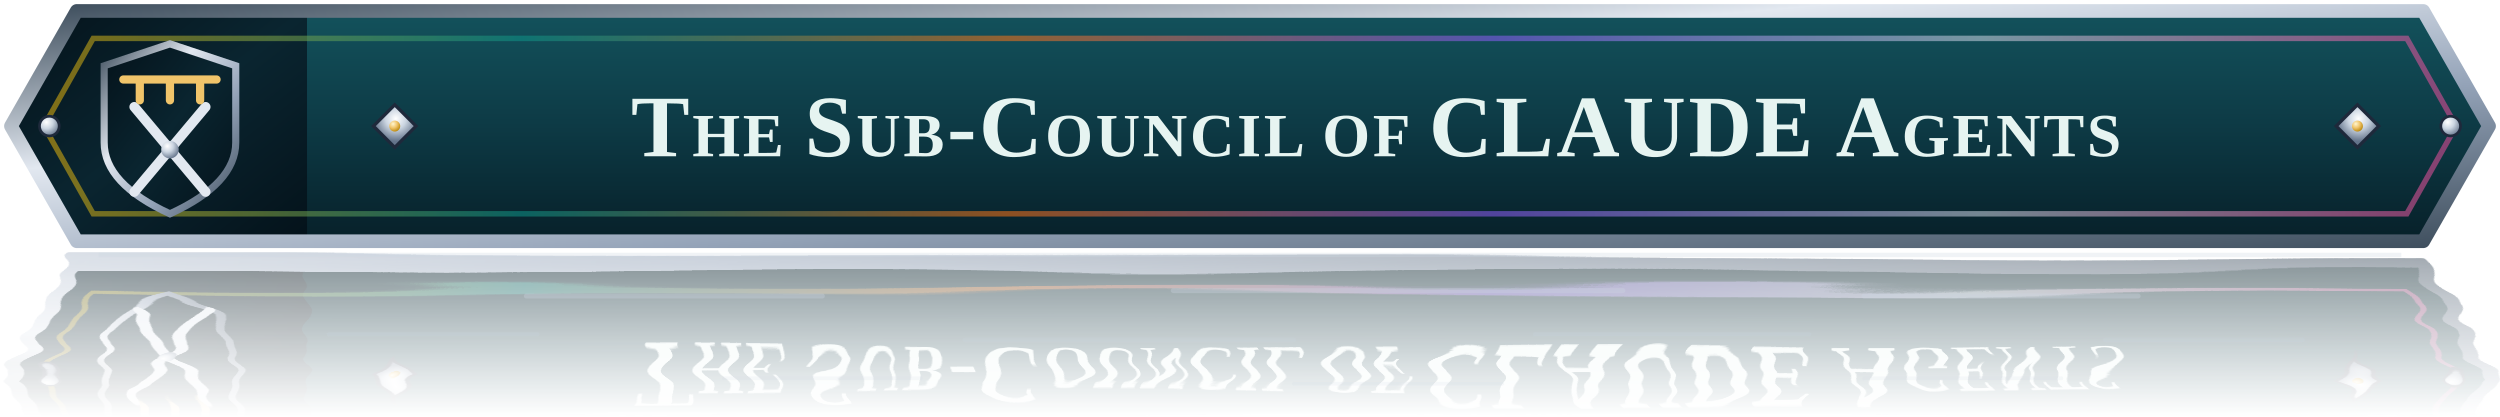
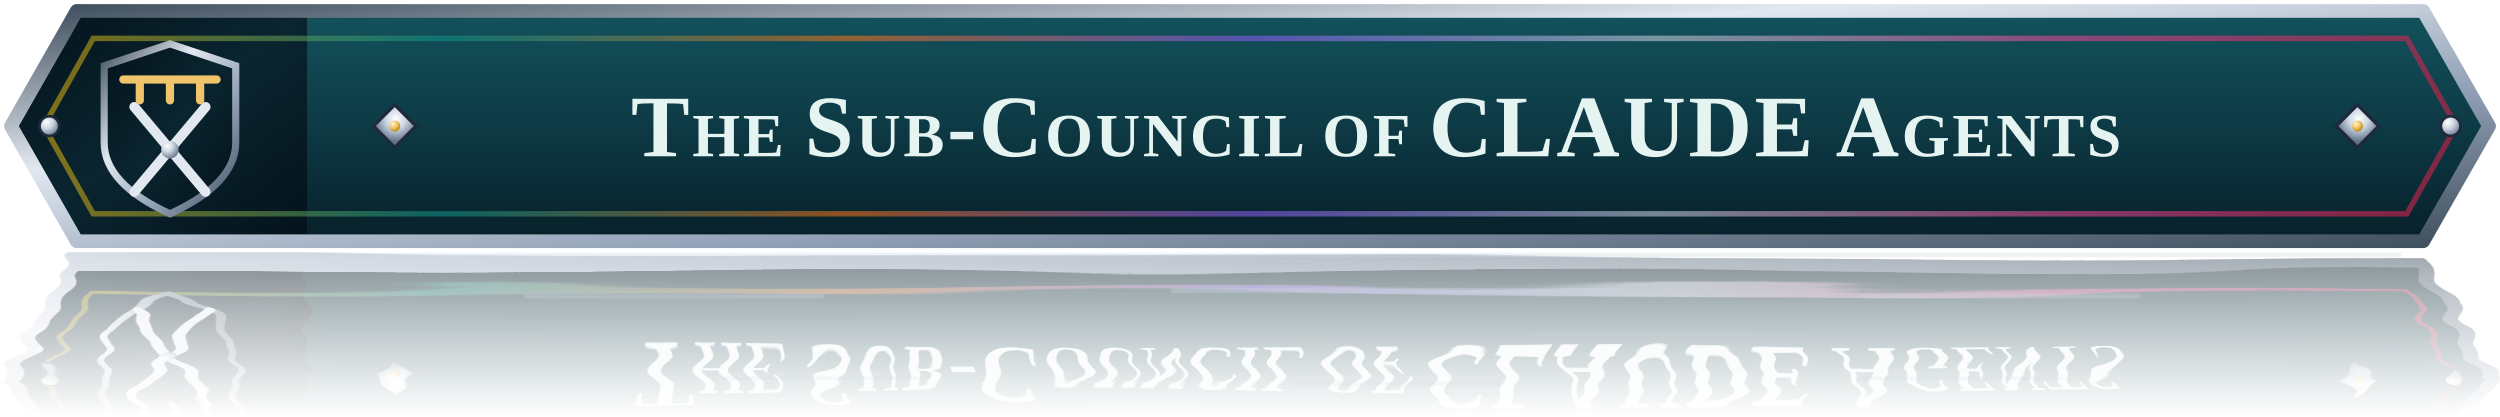
<svg xmlns="http://www.w3.org/2000/svg" width="342" height="57" viewBox="0 0 456 76" role="img" aria-label="The Sub-Council of CLAUDE Agents">
  <defs>
    <linearGradient id="sbTide" x1="0%" y1="0%" x2="0%" y2="100%">
      <stop offset="0%" stop-color="#13525c" />
      <stop offset="50%" stop-color="#0d3a45" />
      <stop offset="100%" stop-color="#072029" />
    </linearGradient>
    <linearGradient id="sbCap" x1="0%" y1="0%" x2="100%" y2="100%">
      <stop offset="0%" stop-color="#04121a" />
      <stop offset="50%" stop-color="#0a2530" />
      <stop offset="100%" stop-color="#04121a" />
    </linearGradient>
    <linearGradient id="sbSilver" x1="0%" y1="0%" x2="100%" y2="100%">
      <stop offset="0%" stop-color="#3f4f5e" />
      <stop offset="35%" stop-color="#e2e8f0" />
      <stop offset="65%" stop-color="#94a3b8" />
      <stop offset="100%" stop-color="#3f4f5e" />
    </linearGradient>
    <linearGradient id="sbMembers" x1="0%" y1="0%" x2="100%" y2="0%">
      <stop offset="0%" stop-color="#eab308" />
-       <stop offset="20%" stop-color="#0d9488" />
-       <stop offset="40%" stop-color="#f97316" />
-       <stop offset="60%" stop-color="#8b5cf6" />
-       <stop offset="80%" stop-color="#cbd5e1" />
-       <stop offset="100%" stop-color="#ec4899" />
+       <stop offset="16.67%" stop-color="#0d9488" />
+       <stop offset="33.33%" stop-color="#f97316" />
+       <stop offset="50%" stop-color="#8b5cf6" />
+       <stop offset="66.67%" stop-color="#cbd5e1" />
+       <stop offset="83.33%" stop-color="#ec4899" />
+       <stop offset="100%" stop-color="#e11d48" />
    </linearGradient>
    <radialGradient id="sbGem" cx="35%" cy="30%" r="75%">
      <stop offset="0%" stop-color="#ffffff" />
      <stop offset="45%" stop-color="#cbd5e1" />
      <stop offset="100%" stop-color="#64748b" />
    </radialGradient>
    <radialGradient id="sbGold" cx="35%" cy="30%" r="75%">
      <stop offset="0%" stop-color="#fff6d0" />
      <stop offset="50%" stop-color="#f0c46a" />
      <stop offset="100%" stop-color="#b8860b" />
    </radialGradient>
    <linearGradient id="sbFadeGrad" x1="0" y1="46" x2="0" y2="76" gradientUnits="userSpaceOnUse">
      <stop offset="0%" stop-color="#ffffff" stop-opacity="0.5" />
      <stop offset="100%" stop-color="#ffffff" stop-opacity="0" />
    </linearGradient>
    <mask id="sbFade" maskUnits="userSpaceOnUse" x="0" y="46" width="456" height="30">
      <rect x="0" y="46" width="456" height="30" fill="url(#sbFadeGrad)" />
    </mask>
    <filter id="sbRipple" filterUnits="userSpaceOnUse" x="0" y="44" width="456" height="34">
      <feTurbulence type="fractalNoise" baseFrequency="0.012 0.4" numOctaves="1" seed="7" result="noise" />
      <feDisplacementMap in="SourceGraphic" in2="noise" scale="5" xChannelSelector="R" yChannelSelector="G" />
    </filter>
  </defs>
  <g id="sbPlaque">
    <path d="M 14 2 L 442 2 L 454 23 L 442 44 L 14 44 L 2 23 Z" fill="url(#sbTide)" />
    <path d="M 14 2 L 56 2 L 56 44 L 14 44 L 2 23 Z" fill="url(#sbCap)" />
    <line x1="56" y1="3" x2="56" y2="43" stroke="url(#sbSilver)" stroke-width="1.5" />
    <path d="M 17 7 L 439 7 L 448 23 L 439 39 L 17 39 L 8 23 Z" fill="none" stroke="url(#sbMembers)" stroke-width="1" opacity="0.55" />
    <path d="M 14 2 L 442 2 L 454 23 L 442 44 L 14 44 L 2 23 Z" fill="none" stroke="url(#sbSilver)" stroke-width="2.5" stroke-linejoin="round" />
    <path d="M 31 8 L 43 12 L 43 26 Q 43 33.5 31 39 Q 19 33.5 19 26 L 19 12 Z" fill="url(#sbCap)" stroke="url(#sbSilver)" stroke-width="1.3" />
    <path d="M 24.5 19.5 L 37.5 35 M 37.5 19.5 L 24.5 35" stroke="#e2e8f0" stroke-width="1.8" stroke-linecap="round" />
    <circle cx="31" cy="27.3" r="1.6" fill="url(#sbGem)" />
    <path d="M 22.5 14.5 L 39.5 14.5 M 25.5 14.5 L 25.5 18.3 M 31 14.5 L 31 18.3 M 36.5 14.5 L 36.5 18.3" stroke="#f0c46a" stroke-width="1.5" stroke-linecap="round" />
    <rect width="5.5" height="5.5" fill="url(#sbGem)" stroke="#1e293b" stroke-width="0.6" transform="translate(72,23) rotate(45) translate(-2.75,-2.75)" />
    <rect width="5.5" height="5.5" fill="url(#sbGem)" stroke="#1e293b" stroke-width="0.6" transform="translate(430,23) rotate(45) translate(-2.75,-2.75)" />
    <circle cx="72" cy="23" r="1" fill="url(#sbGold)" />
    <circle cx="430" cy="23" r="1" fill="url(#sbGold)" />
    <circle cx="9" cy="23" r="1.8" fill="url(#sbGem)" stroke="#1e293b" stroke-width="0.5" />
    <circle cx="447" cy="23" r="1.8" fill="url(#sbGem)" stroke="#1e293b" stroke-width="0.5" />
    <text x="251" y="28.5" text-anchor="middle" fill="#e6f4f1" font-family="Cinzel, Georgia, 'Times New Roman', serif" font-size="16" font-weight="700" letter-spacing="0.5" style="font-variant: small-caps">The Sub-Council of CLAUDE Agents</text>
  </g>
  <g mask="url(#sbFade)">
    <g filter="url(#sbRipple)">
      <use href="#sbPlaque" transform="matrix(1 0 0 -1 0 92)" />
    </g>
  </g>
  <line x1="18" y1="46.5" x2="438" y2="46.5" stroke="#cbd5e1" stroke-opacity="0.3" stroke-width="0.8" />
  <g stroke="#cbd5e1" stroke-linecap="round">
    <path d="M 96 54 L 150 54 M 214 53 L 296 53 M 340 54 L 390 54" stroke-opacity="0.32" stroke-width="0.9" />
    <path d="M 60 61 L 98 61 M 176 62 L 236 62 M 280 61 L 330 61 M 384 62 L 420 62" stroke-opacity="0.22" stroke-width="0.8" />
    <path d="M 132 69 L 168 69 M 236 70 L 274 70 M 340 69 L 376 69" stroke-opacity="0.14" stroke-width="0.7" />
  </g>
</svg>
